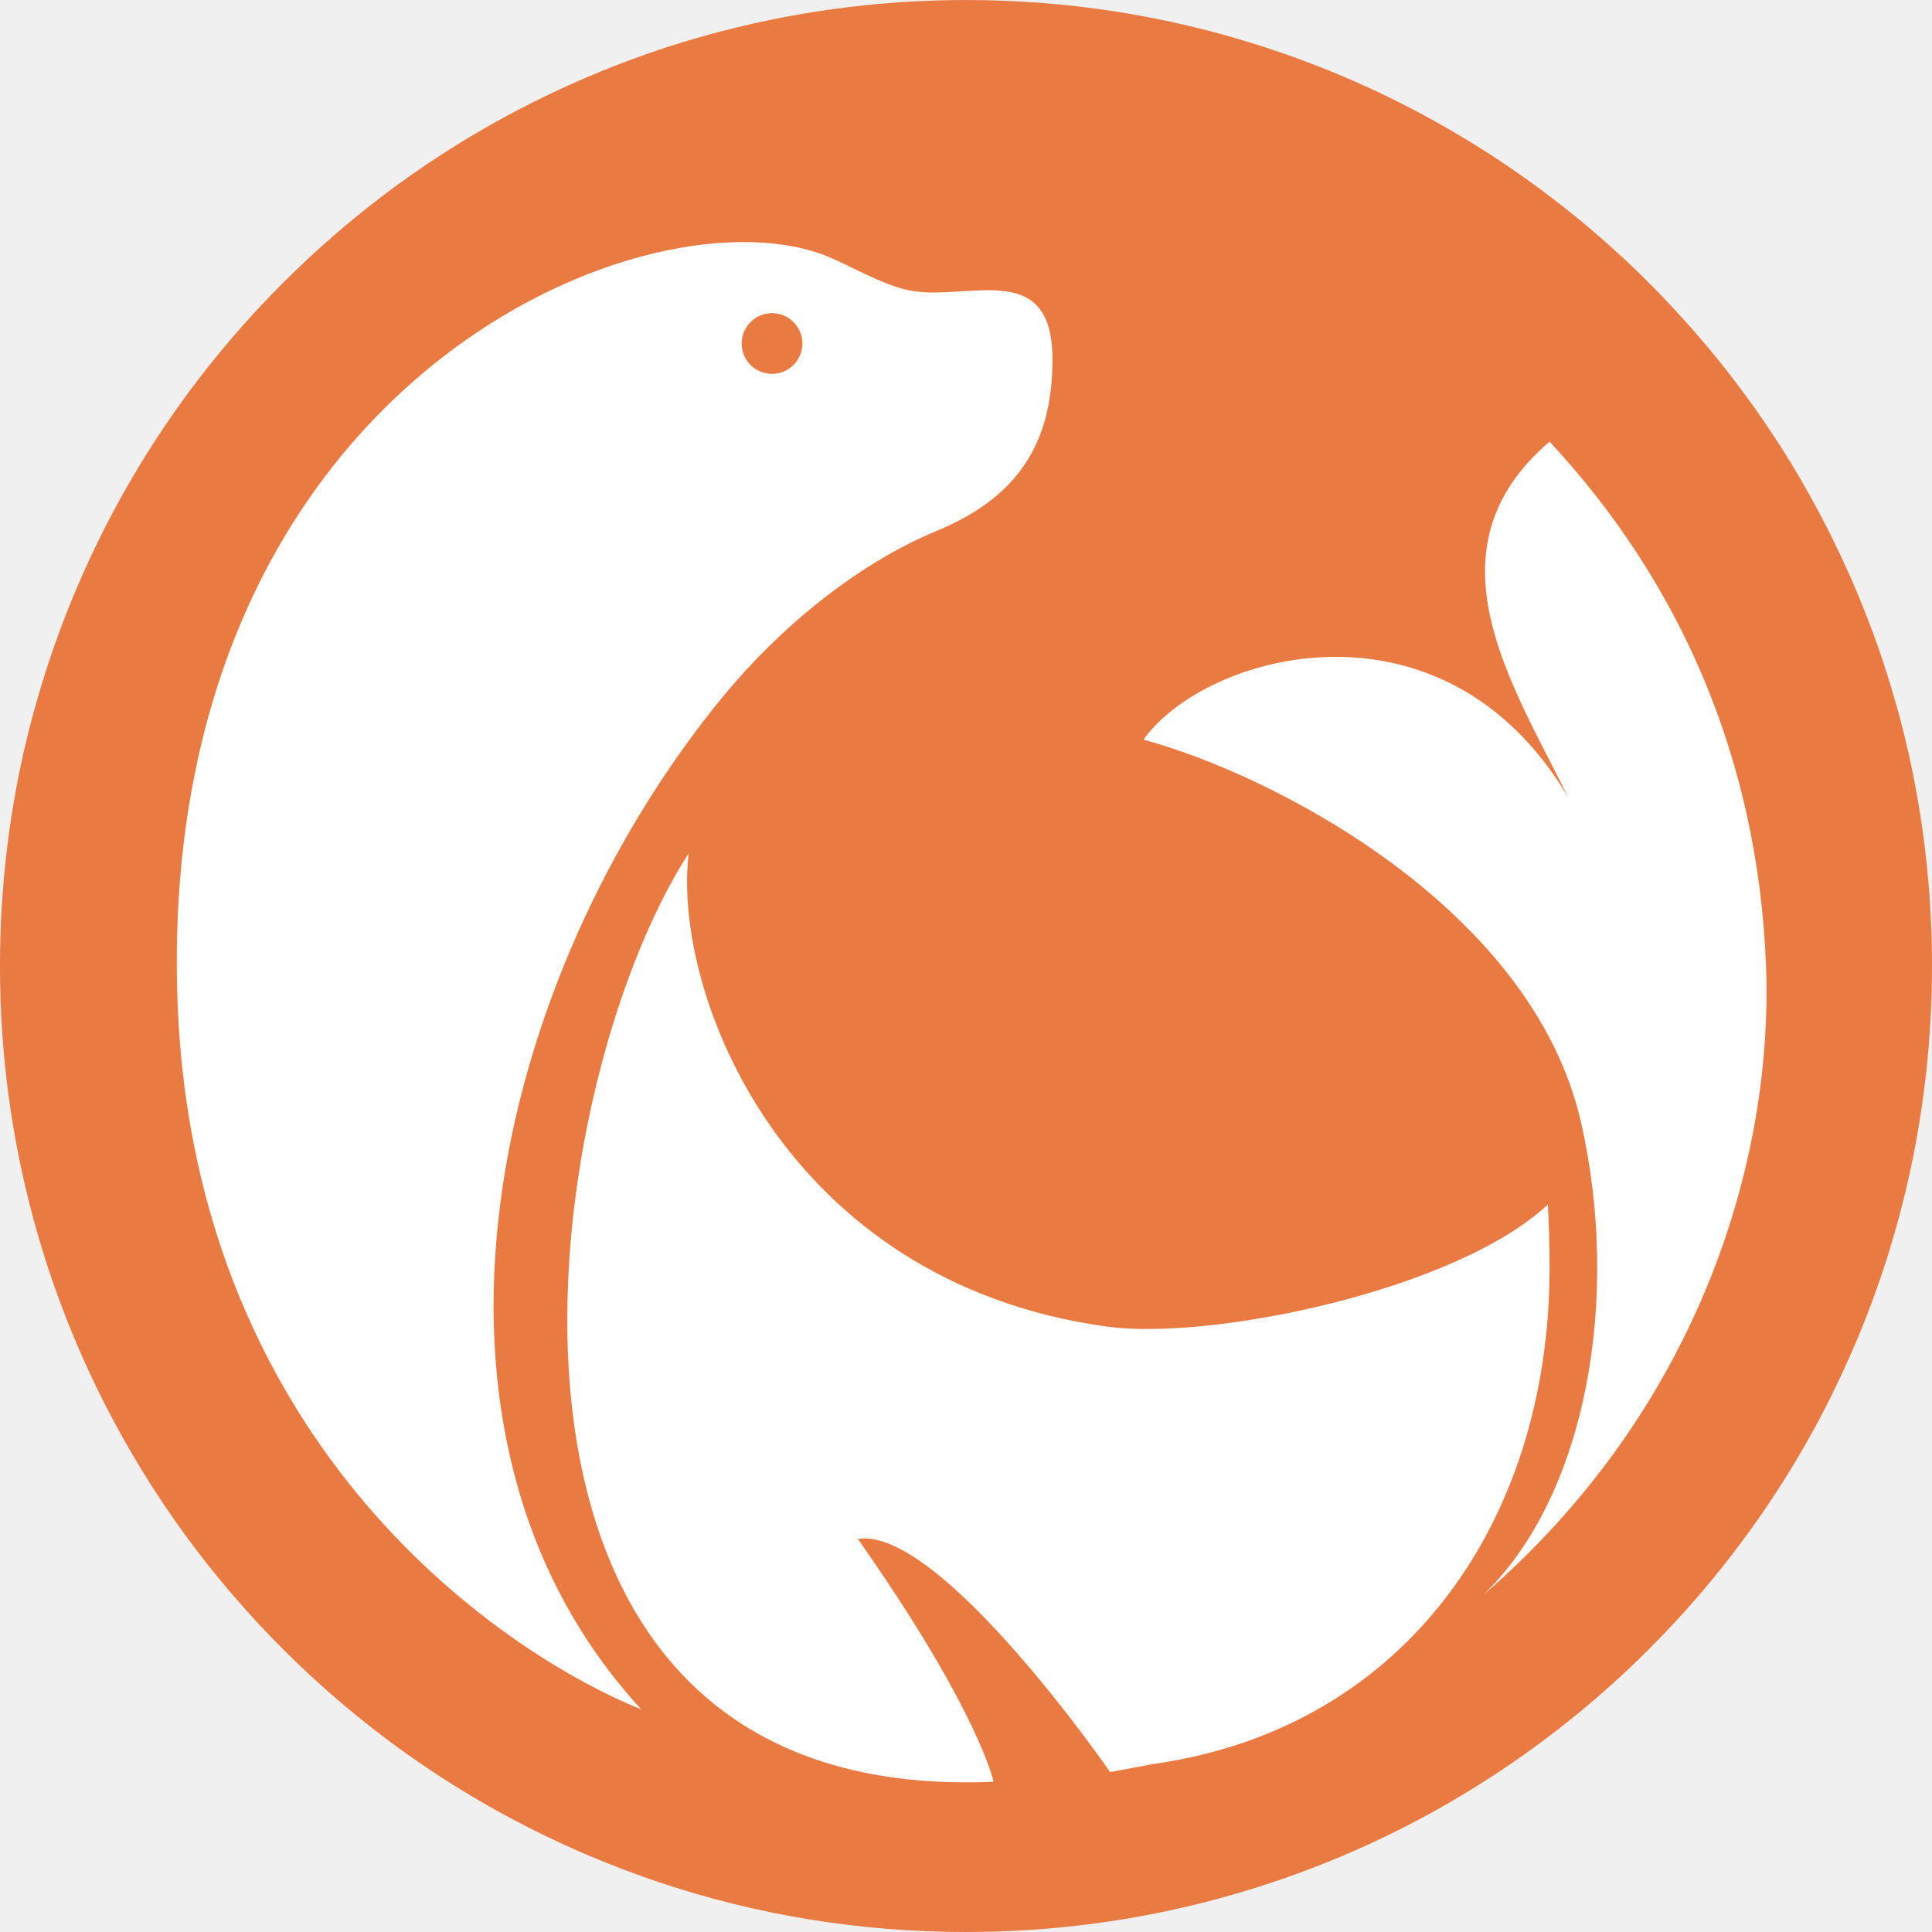
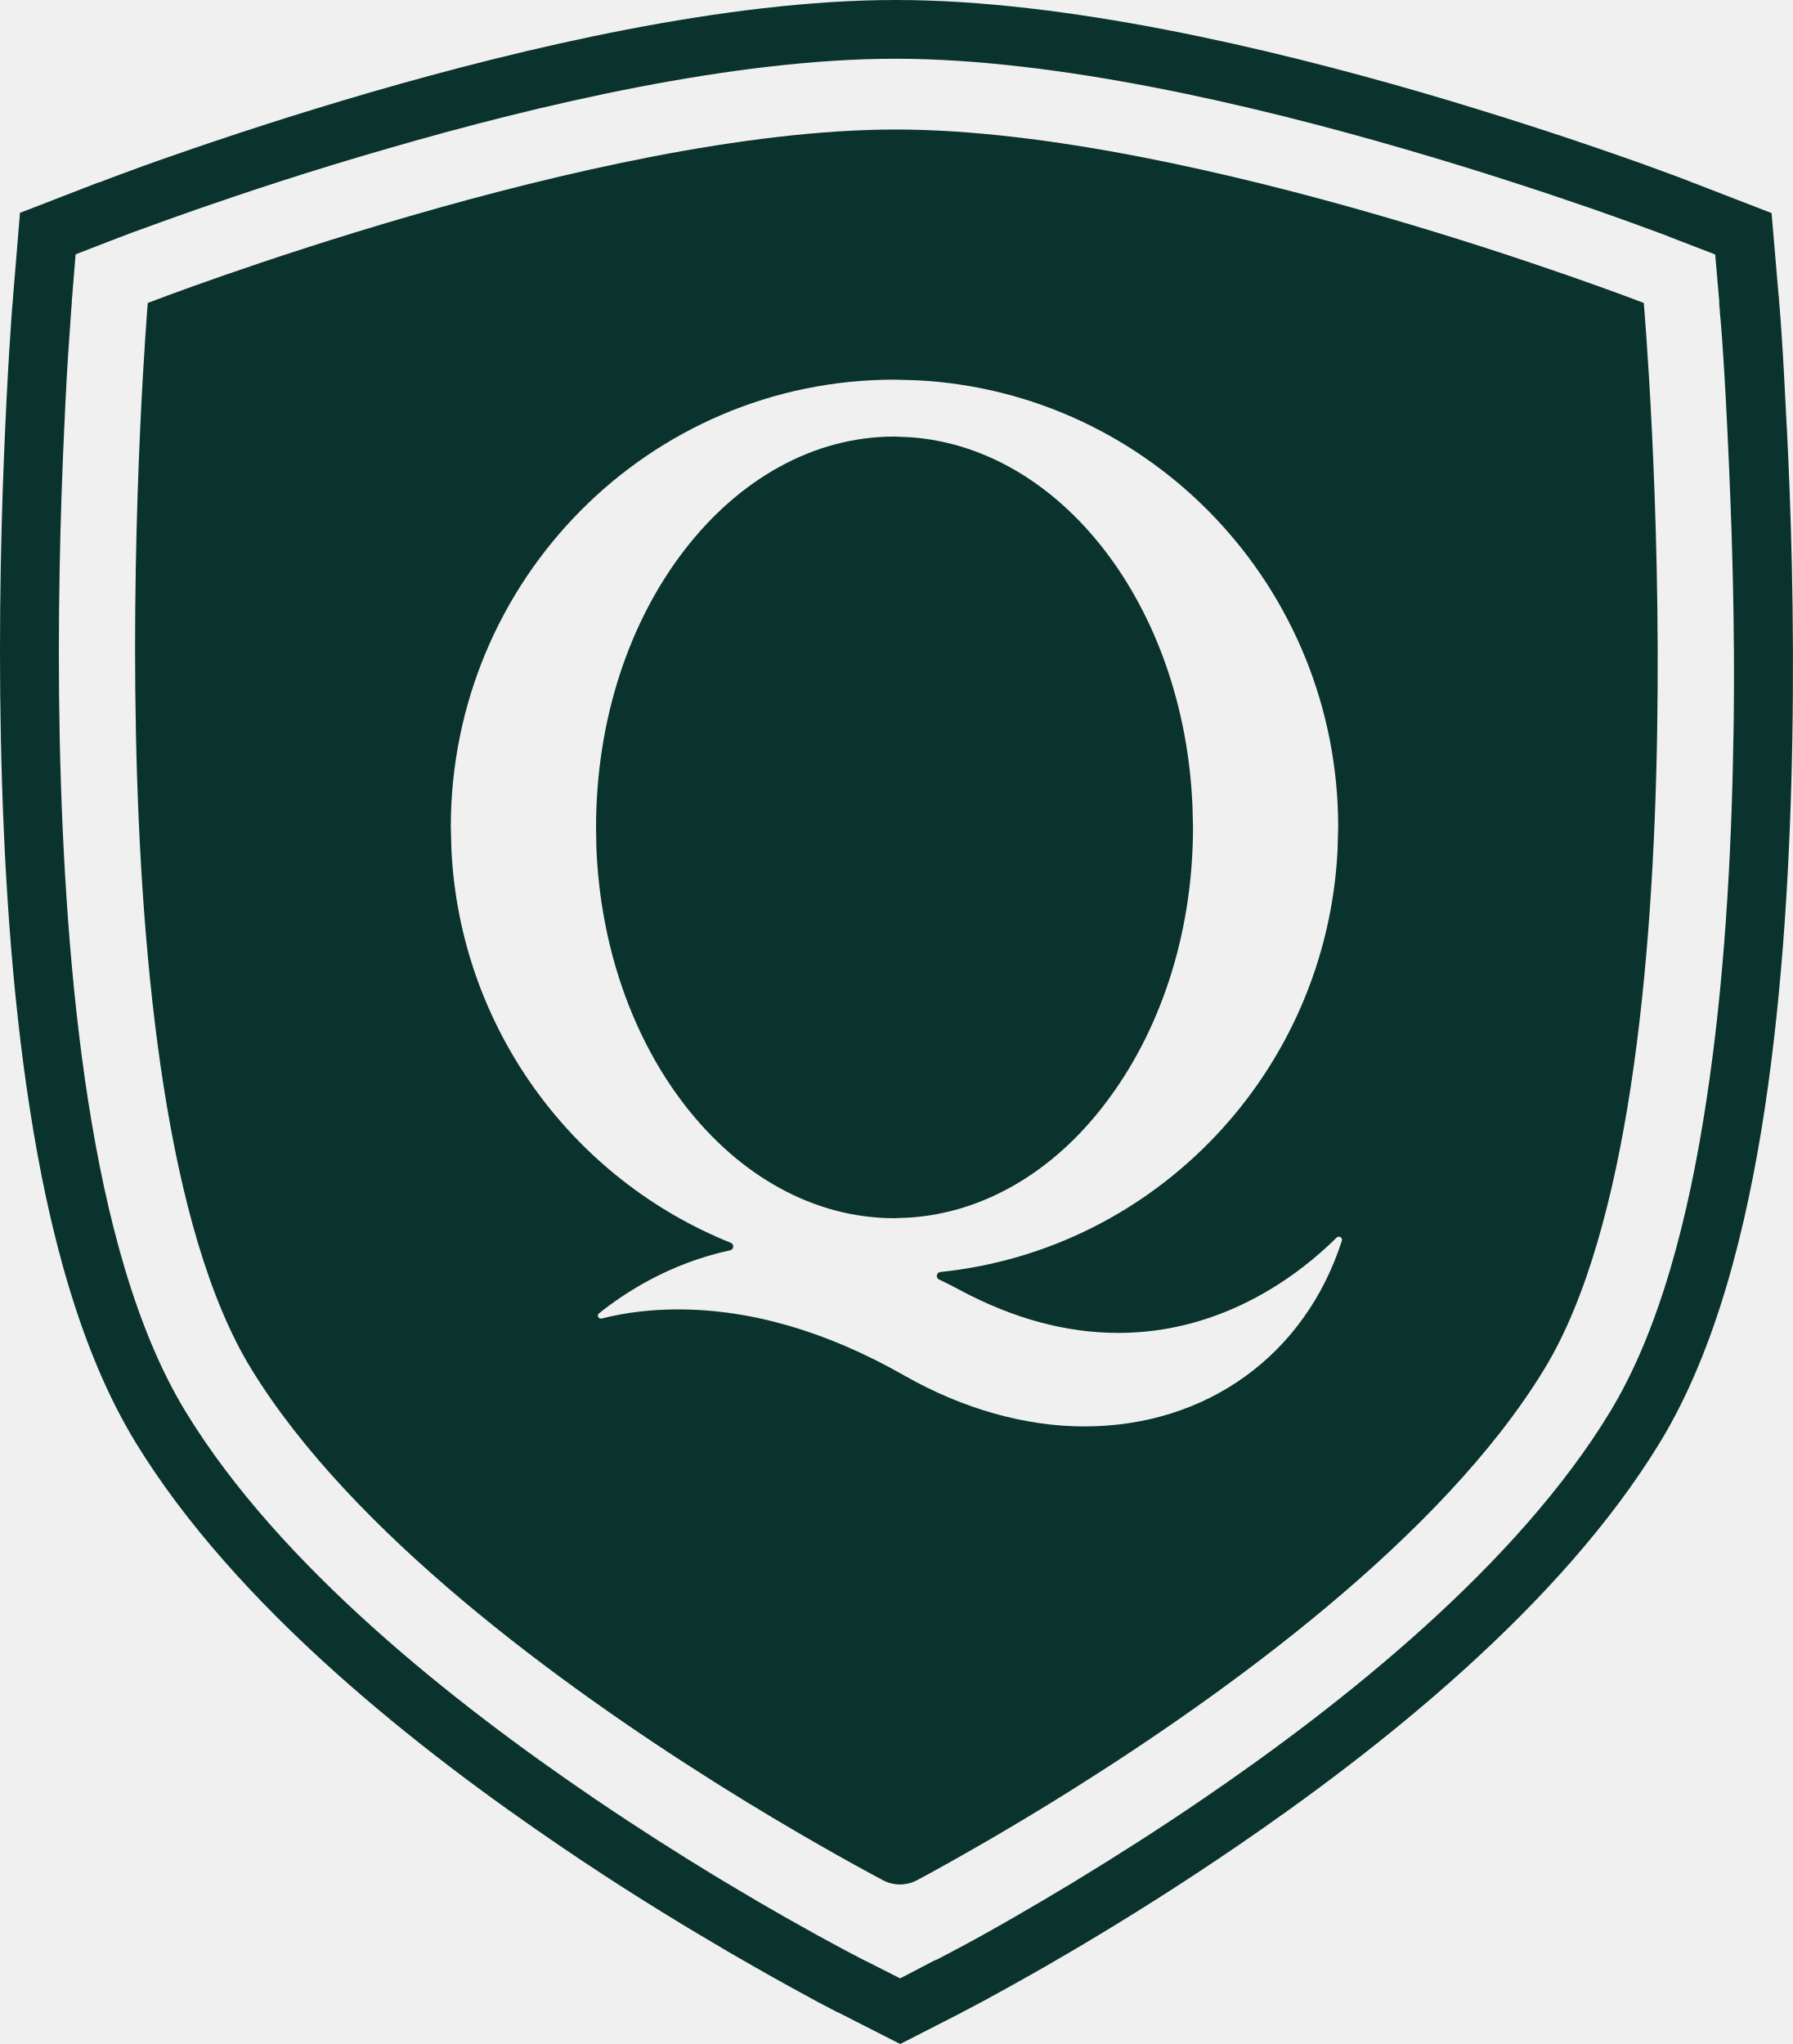
- <svg xmlns="http://www.w3.org/2000/svg" height="180" width="180" viewBox="0 0 180 180">
-   <circle fill="white" cx="90" cy="90" r="88" />
-   <path fill="#e97a42" d="M 178.224 72.09 c -0.296 -1.463 -0.627 -2.919 -0.996 -4.364 -0.293 -1.151 -0.616 -2.293 -0.956 -3.433 -0.301 -1.008 -0.612 -2.014 -0.95 -3.012 -0.531 -1.578 -1.113 -3.142 -1.735 -4.694 -0.216 -0.54 -0.433 -1.082 -0.661 -1.618 -0.195 -0.462 -0.399 -0.917 -0.601 -1.375 -0.262 -0.591 -0.53 -1.177 -0.804 -1.762 -0.074 -0.159 -0.151 -0.315 -0.226 -0.474 -0.209 -0.441 -0.422 -0.881 -0.638 -1.318 -0.076 -0.154 -0.153 -0.306 -0.229 -0.459 -0.236 -0.471 -0.477 -0.939 -0.721 -1.406 -0.053 -0.101 -0.105 -0.201 -0.158 -0.302 -1.143 -2.16 -2.367 -4.269 -3.68 -6.322 -0.116 -0.181 -0.237 -0.359 -0.355 -0.539 -0.094 -0.144 -0.189 -0.288 -0.284 -0.432 -0.284 -0.431 -0.57 -0.861 -0.862 -1.287 -0.112 -0.164 -0.225 -0.326 -0.338 -0.489 -0.193 -0.279 -0.382 -0.56 -0.579 -0.836 -0.089 -0.125 -0.182 -0.249 -0.273 -0.374 -0.13 -0.182 -0.264 -0.362 -0.395 -0.542 -0.277 -0.38 -0.556 -0.76 -0.838 -1.135 -0.15 -0.199 -0.303 -0.395 -0.454 -0.593 -0.21 -0.274 -0.417 -0.552 -0.63 -0.823 -0.055 -0.069 -0.111 -0.136 -0.166 -0.205 -0.482 -0.61 -0.971 -1.216 -1.47 -1.814 -0.129 -0.155 -0.262 -0.306 -0.392 -0.461 -0.402 -0.476 -0.808 -0.95 -1.22 -1.417 -0.186 -0.212 -0.375 -0.422 -0.563 -0.631 -0.384 -0.428 -0.773 -0.854 -1.167 -1.276 -0.176 -0.189 -0.351 -0.379 -0.529 -0.567 -0.564 -0.595 -1.134 -1.186 -1.716 -1.768 -1.091 -1.091 -2.207 -2.15 -3.346 -3.178 -1.016 -0.919 -2.05 -1.815 -3.103 -2.684 -0.772 -0.636 -1.557 -1.255 -2.348 -1.864 -3.465 -2.67 -7.112 -5.075 -10.927 -7.209 -2.869 -1.604 -5.83 -3.06 -8.883 -4.351 -2.443 -1.033 -4.922 -1.948 -7.428 -2.756 -8.879 -2.863 -18.13 -4.318 -27.605 -4.318 -3.19 0 -6.354 0.169 -9.488 0.496 -4.036 0.421 -8.019 1.114 -11.94 2.073 -1.732 0.423 -3.452 0.892 -5.157 1.42 -2.856 0.883 -5.673 1.912 -8.447 3.085 -2.645 1.118 -5.222 2.357 -7.729 3.711 -2.574 1.39 -5.073 2.901 -7.494 4.533 -1.195 0.805 -2.37 1.64 -3.527 2.503 -1.156 0.864 -2.292 1.756 -3.408 2.676 -0.553 0.456 -1.1 0.919 -1.643 1.389 -1.649 1.427 -3.252 2.92 -4.806 4.473 -2.582 2.582 -4.991 5.299 -7.222 8.138 -0.892 1.135 -1.756 2.292 -2.59 3.467 -0.417 0.588 -0.827 1.18 -1.23 1.778 -0.403 0.597 -0.798 1.199 -1.186 1.806 -0.388 0.607 -0.769 1.218 -1.143 1.835 -2.241 3.697 -4.216 7.562 -5.916 11.582 -1.095 2.589 -2.059 5.217 -2.901 7.877 -0.153 0.482 -0.3 0.965 -0.444 1.449 -0.339 1.14 -0.663 2.282 -0.956 3.433 -0.369 1.446 -0.7 2.901 -0.996 4.364 -1.034 5.121 -1.618 10.343 -1.749 15.637 -0.018 0.757 -0.028 1.514 -0.028 2.274 0 1.123 0.02 2.244 0.062 3.361 0.285 7.82 1.568 15.475 3.825 22.879 0.044 0.147 0.088 0.295 0.133 0.441 0.877 2.823 1.894 5.608 3.054 8.35 0.85 2.009 1.769 3.98 2.755 5.912 0.539 1.057 1.105 2.099 1.685 3.132 4.013 7.142 8.98 13.698 14.846 19.564 7.713 7.713 16.611 13.878 26.477 18.352 0.705 0.32 1.415 0.632 2.131 0.935 2.081 0.88 4.185 1.679 6.313 2.396 9.217 3.106 18.85 4.677 28.719 4.677 8.031 0 15.902 -1.047 23.522 -3.107 0.633 -0.172 1.266 -0.35 1.895 -0.535 0.757 -0.222 1.509 -0.456 2.26 -0.698 0.717 -0.232 1.431 -0.474 2.145 -0.723 1.752 -0.616 3.49 -1.281 5.211 -2.009 0.755 -0.319 1.503 -0.651 2.247 -0.989 1.237 -0.563 2.459 -1.15 3.664 -1.766 0.644 -0.328 1.283 -0.665 1.917 -1.009 1.654 -0.896 3.274 -1.848 4.865 -2.844 5.736 -3.591 11.06 -7.827 15.912 -12.679 0.775 -0.775 1.534 -1.562 2.278 -2.36 5.204 -5.59 9.636 -11.754 13.246 -18.417 0.343 -0.634 0.68 -1.274 1.009 -1.917 0.482 -0.944 0.943 -1.9 1.392 -2.863 0.471 -1.007 0.928 -2.021 1.364 -3.049 1.22 -2.886 2.281 -5.82 3.187 -8.793 0.559 -1.833 1.056 -3.68 1.494 -5.542 0.108 -0.458 0.211 -0.916 0.312 -1.376 0.194 -0.883 0.373 -1.77 0.539 -2.659 1.02 -5.455 1.542 -11.02 1.542 -16.663 0 -6.074 -0.595 -12.058 -1.776 -17.911 z m -161.733 19.614 c -1.118 -56.662 44.604 -74.877 60.998 -67.647 2.187 0.965 4.732 2.431 7.042 2.96 5.295 1.213 13.432 -3.113 13.521 6.273 0.078 8.156 -3.389 13.108 -10.797 16.177 -7.539 3.124 -14.777 9.181 -19.95 15.493 -21.487 26.216 -31.231 68.556 -7.565 94.296 -13.679 -5.545 -42.418 -25.467 -43.248 -67.552 z m 91.109 72.619 c -0.053 0.008 -4.171 0.775 -4.171 0.775 0 0 -15.862 -22.957 -23.509 -21.719 11.291 16.04 12.649 22.625 12.649 22.625 -0.053 0.001 -0.107 0.001 -0.161 0.003 -51.831 2.131 -42.785 -64.026 -28.246 -86.502 -1.555 13.073 8.878 39.992 39.034 44.1 9.495 1.293 32.302 -3.275 41.015 -11.38 0.098 1.825 0.163 3.85 0.159 6.013 -0.046 23.538 -13.47 42.743 -36.77 46.085 z m 30.575 -15.708 c 9.647 -9.263 12.869 -27.779 9.103 -44.137 -4.608 -20.011 -28.861 -32.383 -40.744 -35.564 5.766 -8.089 27.908 -14.274 39.567 5.363 -5.172 -10.519 -13.556 -23.023 -1.732 -33.128 12.411 13.329 19.411 29.94 20.161 48.7 0.75 18.753 -6.64 41.768 -26.355 58.765 z" />
-   <circle fill="#e97a42" cx="71.927" cy="32.004" r="2.829" />
+ <svg xmlns="http://www.w3.org/2000/svg" id="Layer_1" data-name="Layer 1" viewBox="123.14 123.03 615.36 701.52">
+   <defs>
+     <style>
+       .cls-1 {
+         fill: #0a332d;
+       }
+     </style>
+   </defs>
+   <path class="cls-1" d="M736.38,269.91c-.68-13.81-1.26-24.76-1.81-32.66-.26-3.89-.5-7.04-.68-9.14-.08-1.05-.16-1.86-.21-2.44v-.68s-.08-.16-.08-.21l-2.44-28.62-27.02-10.45h-.13l-.42-.21-1.47-.58c-1.26-.47-3.07-1.18-5.38-2.02-4.67-1.73-11.32-4.18-19.64-7.04-16.59-5.8-39.89-13.47-66.46-21.22-52.04-15.07-121.55-31.61-180.02-31.61s-128.01,16.54-180.05,31.61c-26.65,7.75-49.86,15.41-66.51,21.22-8.32,2.86-14.97,5.3-19.64,7.04-2.31.84-4.12,1.55-5.38,2.02l-1.47.58-.42.13h-.16l-26.99,10.45-2.36,28.62v.29l-.08.68c0,.58-.08,1.39-.21,2.44-.13,2.18-.42,5.25-.63,9.14-.55,7.9-1.18,19.14-1.81,32.95-1.26,27.54-2.31,65.38-1.47,106.4.84,40.88,3.49,85.89,10,127.4,6.28,40.41,16.91,82.42,36.24,114.09,34.53,56.53,97.5,105.85,146.65,139.14,19.17,13.02,37.29,24.21,52.36,33.06,1.55.95,3.1,1.84,4.6,2.73,3.18,1.84,6.17,3.57,9.01,5.17,8.53,4.88,15.6,8.72,20.48,11.37,2.47,1.31,4.41,2.36,5.83,3.07.68.34,1.18.63,1.6.84l.5.21h.13v.05l16.23,8.27,5.04,2.55,2.52-1.29,18.72-9.58.24-.16.39-.21c.37-.18.92-.47,1.63-.84,1.08-.55,2.6-1.37,4.46-2.36.39-.24.81-.45,1.26-.68,1.55-.87,3.33-1.81,5.3-2.91,4.2-2.31,9.3-5.15,15.12-8.48,2.89-1.65,5.93-3.44,9.16-5.33,1.34-.79,2.68-1.58,4.04-2.39,15.05-8.95,33.11-20.24,52.33-33.37,48.89-33.35,111.41-82.61,145.68-139.06,19.25-31.67,29.67-73.68,35.82-114.09,6.3-41.51,8.82-86.52,9.51-127.4.71-41.01-.47-78.9-1.89-106.48ZM718.05,376.3c-.6,40.41-3.12,84.45-9.3,124.7-6.01,39.62-15.94,78.51-33.09,106.69-31.88,52.49-91.27,99.78-139.8,132.86-15.33,10.45-29.88,19.69-42.72,27.49-.87.53-1.73,1.05-2.57,1.58-6.93,4.17-13.31,7.93-18.98,11.19-1.94,1.13-3.83,2.21-5.59,3.2-1.89,1.08-3.7,2.07-5.38,3.02-3.49,1.94-6.51,3.57-8.98,4.88-2.36,1.23-4.25,2.28-5.51,2.91-.63.37-1.18.63-1.55.79l-.39.18h-.16l-9.61,5.02-2.34,1.21-4.83-2.44-7.14-3.62-.63-.29c-.34-.21-.84-.42-1.47-.76-1.31-.71-3.2-1.68-5.59-2.94-4.83-2.57-11.68-6.33-20.06-11.08-6.12-3.47-13.02-7.51-20.56-12.05-1.16-.68-2.34-1.42-3.54-2.13-12.31-7.48-26.1-16.23-40.54-26.02-48.81-33.08-108.6-80.3-140.72-132.92-17.28-28.2-27.36-67.06-33.58-106.76-6.28-40.33-8.93-84.29-9.79-124.7-.81-40.46.24-77.85,1.5-105.14.6-13.6,1.23-24.76,1.81-32.51.26-3.91.47-6.93.63-9.01.08-1.05.13-1.81.21-2.39v-.84l1.31-16.1,15.18-5.88h.08c.08,0,.21-.05.34-.13l1.42-.55c1.18-.5,2.99-1.13,5.23-1.94,4.57-1.68,11.13-4.07,19.33-6.93,16.36-5.7,39.23-13.31,65.46-20.85,51.68-15.02,118.9-30.85,174.3-30.85s122.6,15.83,174.3,30.85c26.23,7.59,49.1,15.2,65.46,20.85,8.17,2.86,14.76,5.25,19.3,6.93,2.23.81,4.07,1.52,5.25,1.94l1.39.55.29.13,15.39,5.93,1.39,16.04v.84c0,.58.08,1.34.21,2.39v.47c.21,2.02.42,4.88.71,8.45.55,7.75,1.26,18.91,1.89,32.51,1.31,27.28,2.78,64.75,2.07,105.22Z" />
+   <path class="cls-1" d="M502.22,502.07c18.7-24.28,30.37-57.8,30.37-95.14l-.17-6.91c-1.38-34.46-12.66-65.43-30.2-88.17-17.54-22.73-41.04-37-66.87-38.77l-5.2-.22c-27.88,0-53.43,14.71-72.13,39-18.7,24.23-30.31,57.8-30.31,95.19l.11,6.91c1.38,34.51,12.67,65.44,30.2,88.17,18.75,24.34,44.31,39,72.13,39l5.2-.22c25.83-1.71,49.45-16.04,66.87-38.83Z" />
+   <path class="cls-1" d="M430.56,167.48c-102.75,0-256.15,59.32-256.7,59.53-.08.97-22.58,270.88,35.47,365.77,34.45,56.32,106.24,108.6,159.04,141.87.68.42,1.37.84,2.05,1.29,25.34,15.86,46.06,27.23,55.72,32.38.55.32,1.13.55,1.71.76,1.92.68,3.96.87,5.93.58,1.42-.18,2.81-.63,4.12-1.34,5.12-2.73,13.34-7.27,23.74-13.29,1.1-.63,2.21-1.29,3.33-1.94,7.59-4.44,16.15-9.58,25.39-15.36.16-.11.32-.21.5-.32,52.8-33.11,127.27-86.78,162.38-144.63,57.56-94.76,34.14-364.8,34.06-365.77,0,0-153.79-59.53-256.75-59.53ZM583.69,548.81c-12.61,39.33-46.52,63.78-88.39,63.78-20.35,0-41.65-6.03-61.62-17.37-26.55-15.16-52.71-22.79-77.77-22.79-9.29,0-18.14,1.05-26.33,3.15h-.11c-.66,0-.94-.33-1.05-.66-.11-.22-.17-.72.28-1.11,8.45-6.81,24.02-17.15,45.01-21.66,1.31-.28,1.48-2.09.24-2.58-53.91-21.62-92.82-73.37-95.87-134.73l-.22-7.96c0-85.02,68.26-153.55,152.22-153.55l7.86.22c80.31,4.09,144.48,71.02,144.48,153.33l-.22,7.96c-3.82,76-62.32,137.14-136.32,144.75-1.36.14-1.69,1.98-.45,2.57,2.39,1.13,4.78,2.34,7.17,3.63,18.26,9.79,36.51,14.71,54.32,14.71,36.56,0,62.67-20.52,75-32.75.22-.17.44-.28.72-.28.33,0,.72.17.88.44.22.28.22.55.17.88Z" />
</svg>
